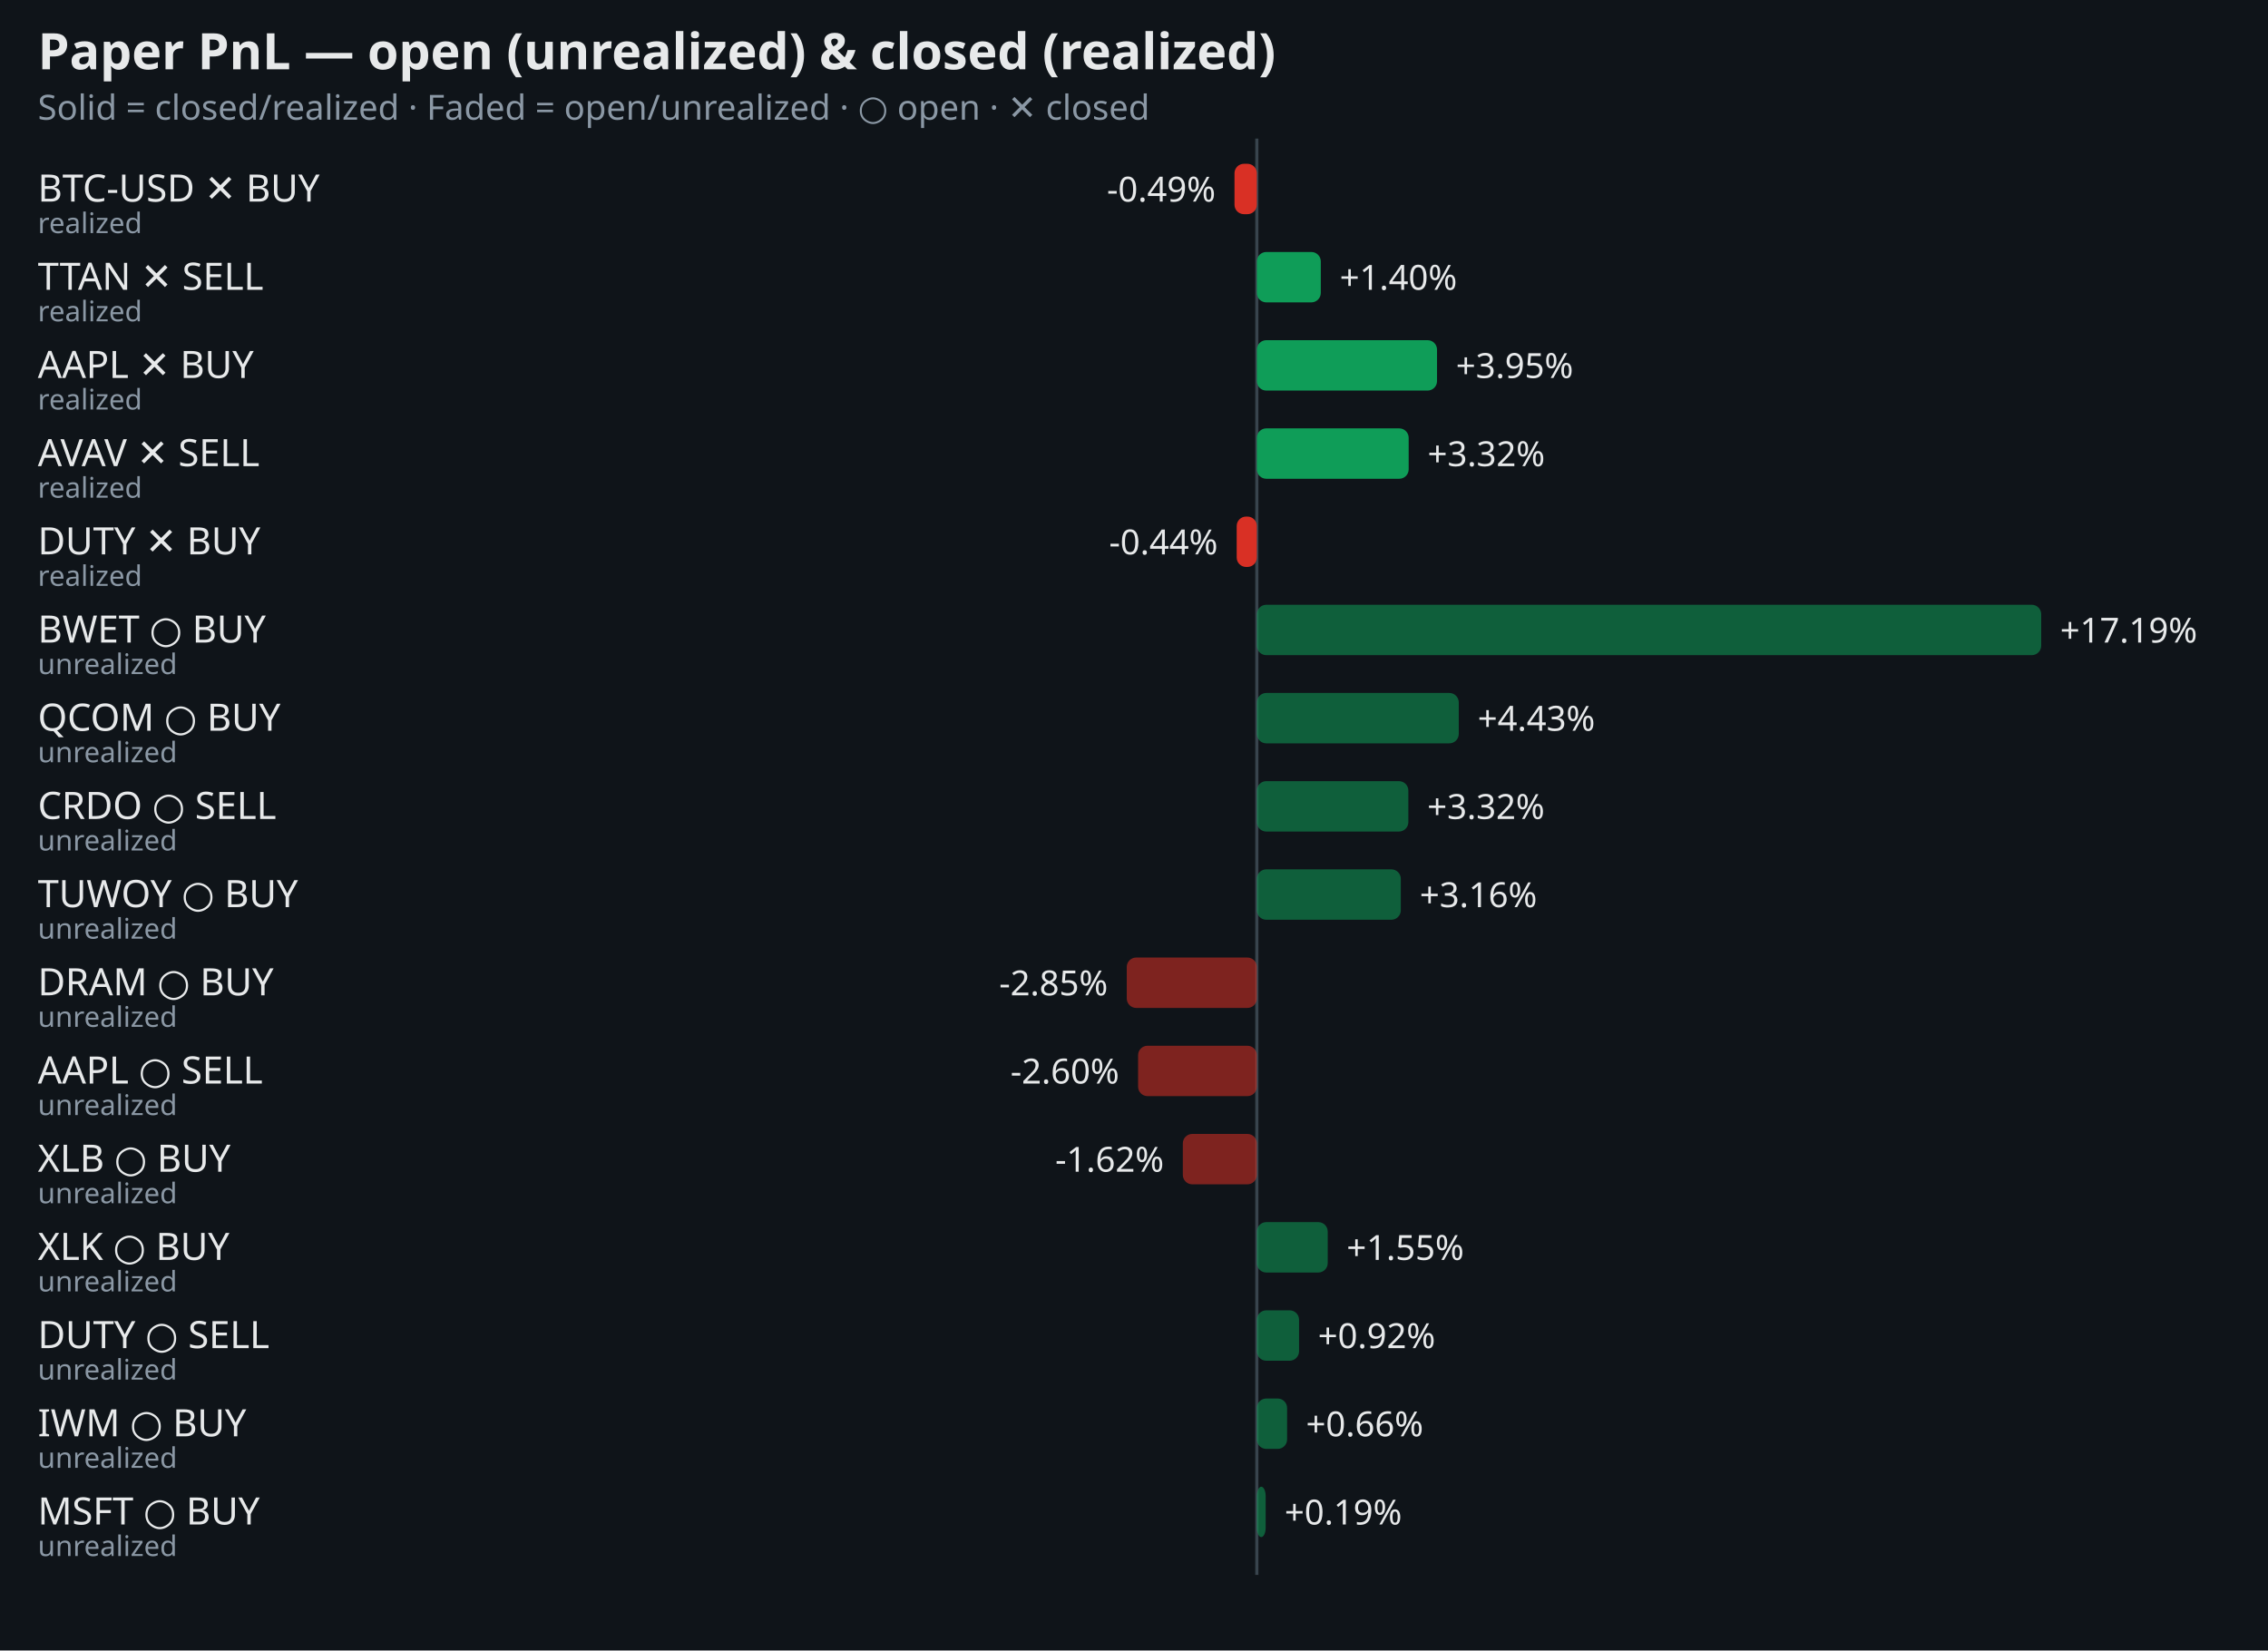
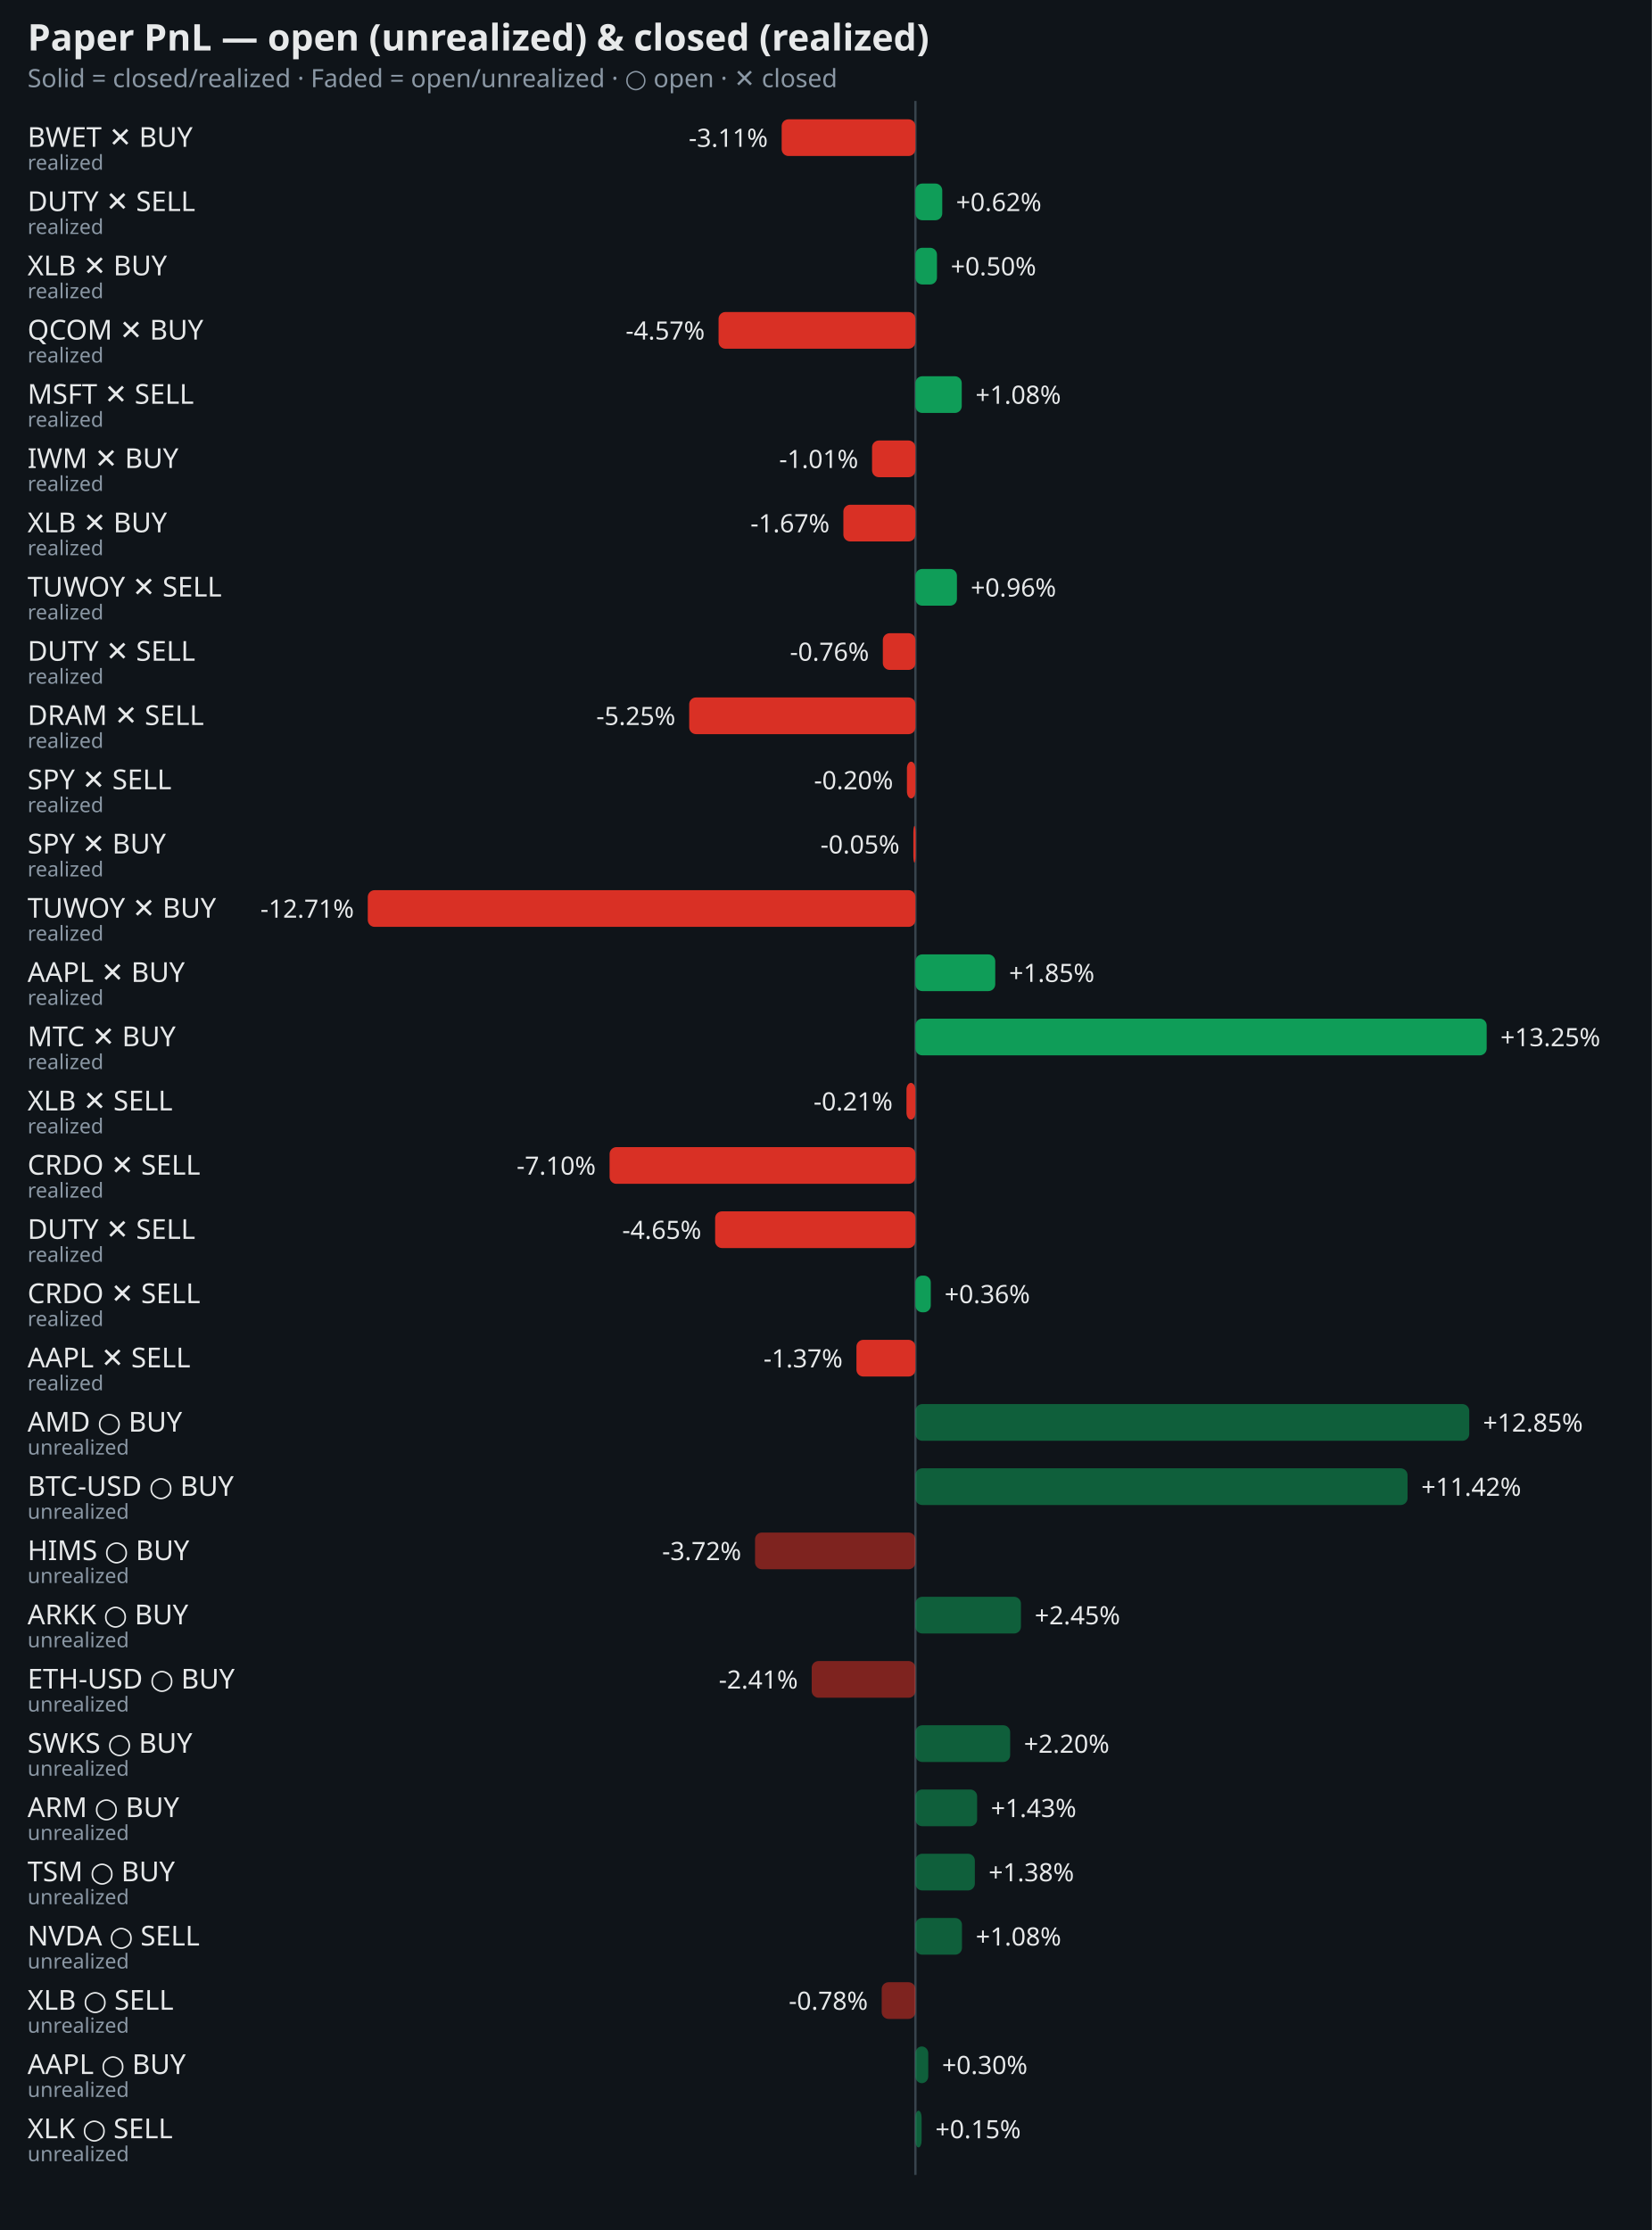
- <svg xmlns="http://www.w3.org/2000/svg" width="720" height="524" viewBox="0 0 720 524">
-   <rect width="720" height="524" fill="#0f1419" />
+ <svg xmlns="http://www.w3.org/2000/svg" width="720" height="972" viewBox="0 0 720 972">
+   <rect width="720" height="972" fill="#0f1419" />
  <text x="12" y="22" fill="#e7e9ea" font-family="ui-sans-serif,system-ui,sans-serif" font-size="16" font-weight="600">Paper PnL — open (unrealized) &amp; closed (realized)</text>
  <text x="12" y="38" fill="#8b98a5" font-family="ui-sans-serif,system-ui,sans-serif" font-size="11">Solid = closed/realized · Faded = open/unrealized · ○ open · ✕ closed</text>
-   <line x1="399" y1="44" x2="399" y2="500" stroke="#38444d" stroke-width="1" />
-   <text x="12" y="64" fill="#e7e9ea" font-family="ui-sans-serif,system-ui,sans-serif" font-size="12">BTC-USD ✕ BUY</text>
+   <line x1="399" y1="44" x2="399" y2="948" stroke="#38444d" stroke-width="1" />
+   <text x="12" y="64" fill="#e7e9ea" font-family="ui-sans-serif,system-ui,sans-serif" font-size="12">BWET ✕ BUY</text>
  <text x="12" y="74" fill="#8b98a5" font-family="ui-sans-serif,system-ui,sans-serif" font-size="9">realized</text>
-   <rect x="391.9" y="52" width="7.1" height="16" rx="3" fill="#d93025" opacity="1" />
-   <text x="385.9" y="64" text-anchor="end" fill="#e7e9ea" font-family="ui-sans-serif,system-ui,sans-serif" font-size="11">-0.49%</text>
-   <text x="12" y="92" fill="#e7e9ea" font-family="ui-sans-serif,system-ui,sans-serif" font-size="12">TTAN ✕ SELL</text>
+   <rect x="340.7" y="52" width="58.3" height="16" rx="3" fill="#d93025" opacity="1" />
+   <text x="334.7" y="64" text-anchor="end" fill="#e7e9ea" font-family="ui-sans-serif,system-ui,sans-serif" font-size="11">-3.11%</text>
+   <text x="12" y="92" fill="#e7e9ea" font-family="ui-sans-serif,system-ui,sans-serif" font-size="12">DUTY ✕ SELL</text>
  <text x="12" y="102" fill="#8b98a5" font-family="ui-sans-serif,system-ui,sans-serif" font-size="9">realized</text>
-   <rect x="399.0" y="80" width="20.3" height="16" rx="3" fill="#0f9d58" opacity="1" />
-   <text x="425.3" y="92" text-anchor="start" fill="#e7e9ea" font-family="ui-sans-serif,system-ui,sans-serif" font-size="11">+1.40%</text>
-   <text x="12" y="120" fill="#e7e9ea" font-family="ui-sans-serif,system-ui,sans-serif" font-size="12">AAPL ✕ BUY</text>
+   <rect x="399.0" y="80" width="11.7" height="16" rx="3" fill="#0f9d58" opacity="1" />
+   <text x="416.7" y="92" text-anchor="start" fill="#e7e9ea" font-family="ui-sans-serif,system-ui,sans-serif" font-size="11">+0.62%</text>
+   <text x="12" y="120" fill="#e7e9ea" font-family="ui-sans-serif,system-ui,sans-serif" font-size="12">XLB ✕ BUY</text>
  <text x="12" y="130" fill="#8b98a5" font-family="ui-sans-serif,system-ui,sans-serif" font-size="9">realized</text>
-   <rect x="399.0" y="108" width="57.2" height="16" rx="3" fill="#0f9d58" opacity="1" />
-   <text x="462.2" y="120" text-anchor="start" fill="#e7e9ea" font-family="ui-sans-serif,system-ui,sans-serif" font-size="11">+3.95%</text>
-   <text x="12" y="148" fill="#e7e9ea" font-family="ui-sans-serif,system-ui,sans-serif" font-size="12">AVAV ✕ SELL</text>
+   <rect x="399.0" y="108" width="9.4" height="16" rx="3" fill="#0f9d58" opacity="1" />
+   <text x="414.4" y="120" text-anchor="start" fill="#e7e9ea" font-family="ui-sans-serif,system-ui,sans-serif" font-size="11">+0.50%</text>
+   <text x="12" y="148" fill="#e7e9ea" font-family="ui-sans-serif,system-ui,sans-serif" font-size="12">QCOM ✕ BUY</text>
  <text x="12" y="158" fill="#8b98a5" font-family="ui-sans-serif,system-ui,sans-serif" font-size="9">realized</text>
-   <rect x="399.0" y="136" width="48.2" height="16" rx="3" fill="#0f9d58" opacity="1" />
-   <text x="453.2" y="148" text-anchor="start" fill="#e7e9ea" font-family="ui-sans-serif,system-ui,sans-serif" font-size="11">+3.32%</text>
-   <text x="12" y="176" fill="#e7e9ea" font-family="ui-sans-serif,system-ui,sans-serif" font-size="12">DUTY ✕ BUY</text>
+   <rect x="313.2" y="136" width="85.8" height="16" rx="3" fill="#d93025" opacity="1" />
+   <text x="307.2" y="148" text-anchor="end" fill="#e7e9ea" font-family="ui-sans-serif,system-ui,sans-serif" font-size="11">-4.57%</text>
+   <text x="12" y="176" fill="#e7e9ea" font-family="ui-sans-serif,system-ui,sans-serif" font-size="12">MSFT ✕ SELL</text>
  <text x="12" y="186" fill="#8b98a5" font-family="ui-sans-serif,system-ui,sans-serif" font-size="9">realized</text>
-   <rect x="392.6" y="164" width="6.4" height="16" rx="3" fill="#d93025" opacity="1" />
-   <text x="386.6" y="176" text-anchor="end" fill="#e7e9ea" font-family="ui-sans-serif,system-ui,sans-serif" font-size="11">-0.44%</text>
-   <text x="12" y="204" fill="#e7e9ea" font-family="ui-sans-serif,system-ui,sans-serif" font-size="12">BWET ○ BUY</text>
-   <text x="12" y="214" fill="#8b98a5" font-family="ui-sans-serif,system-ui,sans-serif" font-size="9">unrealized</text>
-   <rect x="399.0" y="192" width="249.0" height="16" rx="3" fill="#0f9d58" opacity="0.55" />
-   <text x="654.0" y="204" text-anchor="start" fill="#e7e9ea" font-family="ui-sans-serif,system-ui,sans-serif" font-size="11">+17.19%</text>
-   <text x="12" y="232" fill="#e7e9ea" font-family="ui-sans-serif,system-ui,sans-serif" font-size="12">QCOM ○ BUY</text>
-   <text x="12" y="242" fill="#8b98a5" font-family="ui-sans-serif,system-ui,sans-serif" font-size="9">unrealized</text>
-   <rect x="399.0" y="220" width="64.1" height="16" rx="3" fill="#0f9d58" opacity="0.55" />
-   <text x="469.1" y="232" text-anchor="start" fill="#e7e9ea" font-family="ui-sans-serif,system-ui,sans-serif" font-size="11">+4.43%</text>
-   <text x="12" y="260" fill="#e7e9ea" font-family="ui-sans-serif,system-ui,sans-serif" font-size="12">CRDO ○ SELL</text>
-   <text x="12" y="270" fill="#8b98a5" font-family="ui-sans-serif,system-ui,sans-serif" font-size="9">unrealized</text>
-   <rect x="399.0" y="248" width="48.1" height="16" rx="3" fill="#0f9d58" opacity="0.55" />
-   <text x="453.1" y="260" text-anchor="start" fill="#e7e9ea" font-family="ui-sans-serif,system-ui,sans-serif" font-size="11">+3.32%</text>
-   <text x="12" y="288" fill="#e7e9ea" font-family="ui-sans-serif,system-ui,sans-serif" font-size="12">TUWOY ○ BUY</text>
-   <text x="12" y="298" fill="#8b98a5" font-family="ui-sans-serif,system-ui,sans-serif" font-size="9">unrealized</text>
-   <rect x="399.0" y="276" width="45.7" height="16" rx="3" fill="#0f9d58" opacity="0.55" />
-   <text x="450.7" y="288" text-anchor="start" fill="#e7e9ea" font-family="ui-sans-serif,system-ui,sans-serif" font-size="11">+3.16%</text>
-   <text x="12" y="316" fill="#e7e9ea" font-family="ui-sans-serif,system-ui,sans-serif" font-size="12">DRAM ○ BUY</text>
-   <text x="12" y="326" fill="#8b98a5" font-family="ui-sans-serif,system-ui,sans-serif" font-size="9">unrealized</text>
-   <rect x="357.7" y="304" width="41.3" height="16" rx="3" fill="#d93025" opacity="0.55" />
-   <text x="351.7" y="316" text-anchor="end" fill="#e7e9ea" font-family="ui-sans-serif,system-ui,sans-serif" font-size="11">-2.85%</text>
-   <text x="12" y="344" fill="#e7e9ea" font-family="ui-sans-serif,system-ui,sans-serif" font-size="12">AAPL ○ SELL</text>
-   <text x="12" y="354" fill="#8b98a5" font-family="ui-sans-serif,system-ui,sans-serif" font-size="9">unrealized</text>
-   <rect x="361.3" y="332" width="37.7" height="16" rx="3" fill="#d93025" opacity="0.55" />
-   <text x="355.3" y="344" text-anchor="end" fill="#e7e9ea" font-family="ui-sans-serif,system-ui,sans-serif" font-size="11">-2.60%</text>
-   <text x="12" y="372" fill="#e7e9ea" font-family="ui-sans-serif,system-ui,sans-serif" font-size="12">XLB ○ BUY</text>
-   <text x="12" y="382" fill="#8b98a5" font-family="ui-sans-serif,system-ui,sans-serif" font-size="9">unrealized</text>
-   <rect x="375.5" y="360" width="23.5" height="16" rx="3" fill="#d93025" opacity="0.55" />
-   <text x="369.5" y="372" text-anchor="end" fill="#e7e9ea" font-family="ui-sans-serif,system-ui,sans-serif" font-size="11">-1.62%</text>
-   <text x="12" y="400" fill="#e7e9ea" font-family="ui-sans-serif,system-ui,sans-serif" font-size="12">XLK ○ BUY</text>
-   <text x="12" y="410" fill="#8b98a5" font-family="ui-sans-serif,system-ui,sans-serif" font-size="9">unrealized</text>
-   <rect x="399.0" y="388" width="22.5" height="16" rx="3" fill="#0f9d58" opacity="0.55" />
-   <text x="427.5" y="400" text-anchor="start" fill="#e7e9ea" font-family="ui-sans-serif,system-ui,sans-serif" font-size="11">+1.55%</text>
-   <text x="12" y="428" fill="#e7e9ea" font-family="ui-sans-serif,system-ui,sans-serif" font-size="12">DUTY ○ SELL</text>
-   <text x="12" y="438" fill="#8b98a5" font-family="ui-sans-serif,system-ui,sans-serif" font-size="9">unrealized</text>
-   <rect x="399.0" y="416" width="13.4" height="16" rx="3" fill="#0f9d58" opacity="0.55" />
-   <text x="418.4" y="428" text-anchor="start" fill="#e7e9ea" font-family="ui-sans-serif,system-ui,sans-serif" font-size="11">+0.92%</text>
-   <text x="12" y="456" fill="#e7e9ea" font-family="ui-sans-serif,system-ui,sans-serif" font-size="12">IWM ○ BUY</text>
-   <text x="12" y="466" fill="#8b98a5" font-family="ui-sans-serif,system-ui,sans-serif" font-size="9">unrealized</text>
-   <rect x="399.0" y="444" width="9.6" height="16" rx="3" fill="#0f9d58" opacity="0.55" />
-   <text x="414.6" y="456" text-anchor="start" fill="#e7e9ea" font-family="ui-sans-serif,system-ui,sans-serif" font-size="11">+0.66%</text>
-   <text x="12" y="484" fill="#e7e9ea" font-family="ui-sans-serif,system-ui,sans-serif" font-size="12">MSFT ○ BUY</text>
-   <text x="12" y="494" fill="#8b98a5" font-family="ui-sans-serif,system-ui,sans-serif" font-size="9">unrealized</text>
-   <rect x="399.0" y="472" width="2.8" height="16" rx="3" fill="#0f9d58" opacity="0.55" />
-   <text x="407.8" y="484" text-anchor="start" fill="#e7e9ea" font-family="ui-sans-serif,system-ui,sans-serif" font-size="11">+0.19%</text>
+   <rect x="399.0" y="164" width="20.2" height="16" rx="3" fill="#0f9d58" opacity="1" />
+   <text x="425.2" y="176" text-anchor="start" fill="#e7e9ea" font-family="ui-sans-serif,system-ui,sans-serif" font-size="11">+1.08%</text>
+   <text x="12" y="204" fill="#e7e9ea" font-family="ui-sans-serif,system-ui,sans-serif" font-size="12">IWM ✕ BUY</text>
+   <text x="12" y="214" fill="#8b98a5" font-family="ui-sans-serif,system-ui,sans-serif" font-size="9">realized</text>
+   <rect x="380.1" y="192" width="18.9" height="16" rx="3" fill="#d93025" opacity="1" />
+   <text x="374.1" y="204" text-anchor="end" fill="#e7e9ea" font-family="ui-sans-serif,system-ui,sans-serif" font-size="11">-1.01%</text>
+   <text x="12" y="232" fill="#e7e9ea" font-family="ui-sans-serif,system-ui,sans-serif" font-size="12">XLB ✕ BUY</text>
+   <text x="12" y="242" fill="#8b98a5" font-family="ui-sans-serif,system-ui,sans-serif" font-size="9">realized</text>
+   <rect x="367.6" y="220" width="31.4" height="16" rx="3" fill="#d93025" opacity="1" />
+   <text x="361.6" y="232" text-anchor="end" fill="#e7e9ea" font-family="ui-sans-serif,system-ui,sans-serif" font-size="11">-1.67%</text>
+   <text x="12" y="260" fill="#e7e9ea" font-family="ui-sans-serif,system-ui,sans-serif" font-size="12">TUWOY ✕ SELL</text>
+   <text x="12" y="270" fill="#8b98a5" font-family="ui-sans-serif,system-ui,sans-serif" font-size="9">realized</text>
+   <rect x="399.0" y="248" width="18.1" height="16" rx="3" fill="#0f9d58" opacity="1" />
+   <text x="423.1" y="260" text-anchor="start" fill="#e7e9ea" font-family="ui-sans-serif,system-ui,sans-serif" font-size="11">+0.96%</text>
+   <text x="12" y="288" fill="#e7e9ea" font-family="ui-sans-serif,system-ui,sans-serif" font-size="12">DUTY ✕ SELL</text>
+   <text x="12" y="298" fill="#8b98a5" font-family="ui-sans-serif,system-ui,sans-serif" font-size="9">realized</text>
+   <rect x="384.8" y="276" width="14.2" height="16" rx="3" fill="#d93025" opacity="1" />
+   <text x="378.8" y="288" text-anchor="end" fill="#e7e9ea" font-family="ui-sans-serif,system-ui,sans-serif" font-size="11">-0.76%</text>
+   <text x="12" y="316" fill="#e7e9ea" font-family="ui-sans-serif,system-ui,sans-serif" font-size="12">DRAM ✕ SELL</text>
+   <text x="12" y="326" fill="#8b98a5" font-family="ui-sans-serif,system-ui,sans-serif" font-size="9">realized</text>
+   <rect x="300.4" y="304" width="98.6" height="16" rx="3" fill="#d93025" opacity="1" />
+   <text x="294.4" y="316" text-anchor="end" fill="#e7e9ea" font-family="ui-sans-serif,system-ui,sans-serif" font-size="11">-5.25%</text>
+   <text x="12" y="344" fill="#e7e9ea" font-family="ui-sans-serif,system-ui,sans-serif" font-size="12">SPY ✕ SELL</text>
+   <text x="12" y="354" fill="#8b98a5" font-family="ui-sans-serif,system-ui,sans-serif" font-size="9">realized</text>
+   <rect x="395.3" y="332" width="3.7" height="16" rx="3" fill="#d93025" opacity="1" />
+   <text x="389.3" y="344" text-anchor="end" fill="#e7e9ea" font-family="ui-sans-serif,system-ui,sans-serif" font-size="11">-0.20%</text>
+   <text x="12" y="372" fill="#e7e9ea" font-family="ui-sans-serif,system-ui,sans-serif" font-size="12">SPY ✕ BUY</text>
+   <text x="12" y="382" fill="#8b98a5" font-family="ui-sans-serif,system-ui,sans-serif" font-size="9">realized</text>
+   <rect x="398.1" y="360" width="1.0" height="16" rx="3" fill="#d93025" opacity="1" />
+   <text x="392.1" y="372" text-anchor="end" fill="#e7e9ea" font-family="ui-sans-serif,system-ui,sans-serif" font-size="11">-0.05%</text>
+   <text x="12" y="400" fill="#e7e9ea" font-family="ui-sans-serif,system-ui,sans-serif" font-size="12">TUWOY ✕ BUY</text>
+   <text x="12" y="410" fill="#8b98a5" font-family="ui-sans-serif,system-ui,sans-serif" font-size="9">realized</text>
+   <rect x="160.3" y="388" width="238.7" height="16" rx="3" fill="#d93025" opacity="1" />
+   <text x="154.3" y="400" text-anchor="end" fill="#e7e9ea" font-family="ui-sans-serif,system-ui,sans-serif" font-size="11">-12.71%</text>
+   <text x="12" y="428" fill="#e7e9ea" font-family="ui-sans-serif,system-ui,sans-serif" font-size="12">AAPL ✕ BUY</text>
+   <text x="12" y="438" fill="#8b98a5" font-family="ui-sans-serif,system-ui,sans-serif" font-size="9">realized</text>
+   <rect x="399.0" y="416" width="34.8" height="16" rx="3" fill="#0f9d58" opacity="1" />
+   <text x="439.8" y="428" text-anchor="start" fill="#e7e9ea" font-family="ui-sans-serif,system-ui,sans-serif" font-size="11">+1.85%</text>
+   <text x="12" y="456" fill="#e7e9ea" font-family="ui-sans-serif,system-ui,sans-serif" font-size="12">MTC ✕ BUY</text>
+   <text x="12" y="466" fill="#8b98a5" font-family="ui-sans-serif,system-ui,sans-serif" font-size="9">realized</text>
+   <rect x="399.0" y="444" width="249.0" height="16" rx="3" fill="#0f9d58" opacity="1" />
+   <text x="654.0" y="456" text-anchor="start" fill="#e7e9ea" font-family="ui-sans-serif,system-ui,sans-serif" font-size="11">+13.25%</text>
+   <text x="12" y="484" fill="#e7e9ea" font-family="ui-sans-serif,system-ui,sans-serif" font-size="12">XLB ✕ SELL</text>
+   <text x="12" y="494" fill="#8b98a5" font-family="ui-sans-serif,system-ui,sans-serif" font-size="9">realized</text>
+   <rect x="395.1" y="472" width="3.9" height="16" rx="3" fill="#d93025" opacity="1" />
+   <text x="389.1" y="484" text-anchor="end" fill="#e7e9ea" font-family="ui-sans-serif,system-ui,sans-serif" font-size="11">-0.21%</text>
+   <text x="12" y="512" fill="#e7e9ea" font-family="ui-sans-serif,system-ui,sans-serif" font-size="12">CRDO ✕ SELL</text>
+   <text x="12" y="522" fill="#8b98a5" font-family="ui-sans-serif,system-ui,sans-serif" font-size="9">realized</text>
+   <rect x="265.7" y="500" width="133.3" height="16" rx="3" fill="#d93025" opacity="1" />
+   <text x="259.7" y="512" text-anchor="end" fill="#e7e9ea" font-family="ui-sans-serif,system-ui,sans-serif" font-size="11">-7.10%</text>
+   <text x="12" y="540" fill="#e7e9ea" font-family="ui-sans-serif,system-ui,sans-serif" font-size="12">DUTY ✕ SELL</text>
+   <text x="12" y="550" fill="#8b98a5" font-family="ui-sans-serif,system-ui,sans-serif" font-size="9">realized</text>
+   <rect x="311.7" y="528" width="87.3" height="16" rx="3" fill="#d93025" opacity="1" />
+   <text x="305.7" y="540" text-anchor="end" fill="#e7e9ea" font-family="ui-sans-serif,system-ui,sans-serif" font-size="11">-4.65%</text>
+   <text x="12" y="568" fill="#e7e9ea" font-family="ui-sans-serif,system-ui,sans-serif" font-size="12">CRDO ✕ SELL</text>
+   <text x="12" y="578" fill="#8b98a5" font-family="ui-sans-serif,system-ui,sans-serif" font-size="9">realized</text>
+   <rect x="399.0" y="556" width="6.7" height="16" rx="3" fill="#0f9d58" opacity="1" />
+   <text x="411.7" y="568" text-anchor="start" fill="#e7e9ea" font-family="ui-sans-serif,system-ui,sans-serif" font-size="11">+0.36%</text>
+   <text x="12" y="596" fill="#e7e9ea" font-family="ui-sans-serif,system-ui,sans-serif" font-size="12">AAPL ✕ SELL</text>
+   <text x="12" y="606" fill="#8b98a5" font-family="ui-sans-serif,system-ui,sans-serif" font-size="9">realized</text>
+   <rect x="373.3" y="584" width="25.7" height="16" rx="3" fill="#d93025" opacity="1" />
+   <text x="367.3" y="596" text-anchor="end" fill="#e7e9ea" font-family="ui-sans-serif,system-ui,sans-serif" font-size="11">-1.37%</text>
+   <text x="12" y="624" fill="#e7e9ea" font-family="ui-sans-serif,system-ui,sans-serif" font-size="12">AMD ○ BUY</text>
+   <text x="12" y="634" fill="#8b98a5" font-family="ui-sans-serif,system-ui,sans-serif" font-size="9">unrealized</text>
+   <rect x="399.0" y="612" width="241.4" height="16" rx="3" fill="#0f9d58" opacity="0.55" />
+   <text x="646.4" y="624" text-anchor="start" fill="#e7e9ea" font-family="ui-sans-serif,system-ui,sans-serif" font-size="11">+12.85%</text>
+   <text x="12" y="652" fill="#e7e9ea" font-family="ui-sans-serif,system-ui,sans-serif" font-size="12">BTC-USD ○ BUY</text>
+   <text x="12" y="662" fill="#8b98a5" font-family="ui-sans-serif,system-ui,sans-serif" font-size="9">unrealized</text>
+   <rect x="399.0" y="640" width="214.5" height="16" rx="3" fill="#0f9d58" opacity="0.55" />
+   <text x="619.5" y="652" text-anchor="start" fill="#e7e9ea" font-family="ui-sans-serif,system-ui,sans-serif" font-size="11">+11.42%</text>
+   <text x="12" y="680" fill="#e7e9ea" font-family="ui-sans-serif,system-ui,sans-serif" font-size="12">HIMS ○ BUY</text>
+   <text x="12" y="690" fill="#8b98a5" font-family="ui-sans-serif,system-ui,sans-serif" font-size="9">unrealized</text>
+   <rect x="329.1" y="668" width="69.9" height="16" rx="3" fill="#d93025" opacity="0.55" />
+   <text x="323.1" y="680" text-anchor="end" fill="#e7e9ea" font-family="ui-sans-serif,system-ui,sans-serif" font-size="11">-3.72%</text>
+   <text x="12" y="708" fill="#e7e9ea" font-family="ui-sans-serif,system-ui,sans-serif" font-size="12">ARKK ○ BUY</text>
+   <text x="12" y="718" fill="#8b98a5" font-family="ui-sans-serif,system-ui,sans-serif" font-size="9">unrealized</text>
+   <rect x="399.0" y="696" width="46.0" height="16" rx="3" fill="#0f9d58" opacity="0.55" />
+   <text x="451.0" y="708" text-anchor="start" fill="#e7e9ea" font-family="ui-sans-serif,system-ui,sans-serif" font-size="11">+2.45%</text>
+   <text x="12" y="736" fill="#e7e9ea" font-family="ui-sans-serif,system-ui,sans-serif" font-size="12">ETH-USD ○ BUY</text>
+   <text x="12" y="746" fill="#8b98a5" font-family="ui-sans-serif,system-ui,sans-serif" font-size="9">unrealized</text>
+   <rect x="353.8" y="724" width="45.2" height="16" rx="3" fill="#d93025" opacity="0.55" />
+   <text x="347.8" y="736" text-anchor="end" fill="#e7e9ea" font-family="ui-sans-serif,system-ui,sans-serif" font-size="11">-2.41%</text>
+   <text x="12" y="764" fill="#e7e9ea" font-family="ui-sans-serif,system-ui,sans-serif" font-size="12">SWKS ○ BUY</text>
+   <text x="12" y="774" fill="#8b98a5" font-family="ui-sans-serif,system-ui,sans-serif" font-size="9">unrealized</text>
+   <rect x="399.0" y="752" width="41.3" height="16" rx="3" fill="#0f9d58" opacity="0.55" />
+   <text x="446.3" y="764" text-anchor="start" fill="#e7e9ea" font-family="ui-sans-serif,system-ui,sans-serif" font-size="11">+2.20%</text>
+   <text x="12" y="792" fill="#e7e9ea" font-family="ui-sans-serif,system-ui,sans-serif" font-size="12">ARM ○ BUY</text>
+   <text x="12" y="802" fill="#8b98a5" font-family="ui-sans-serif,system-ui,sans-serif" font-size="9">unrealized</text>
+   <rect x="399.0" y="780" width="26.9" height="16" rx="3" fill="#0f9d58" opacity="0.55" />
+   <text x="431.9" y="792" text-anchor="start" fill="#e7e9ea" font-family="ui-sans-serif,system-ui,sans-serif" font-size="11">+1.43%</text>
+   <text x="12" y="820" fill="#e7e9ea" font-family="ui-sans-serif,system-ui,sans-serif" font-size="12">TSM ○ BUY</text>
+   <text x="12" y="830" fill="#8b98a5" font-family="ui-sans-serif,system-ui,sans-serif" font-size="9">unrealized</text>
+   <rect x="399.0" y="808" width="25.9" height="16" rx="3" fill="#0f9d58" opacity="0.55" />
+   <text x="430.9" y="820" text-anchor="start" fill="#e7e9ea" font-family="ui-sans-serif,system-ui,sans-serif" font-size="11">+1.38%</text>
+   <text x="12" y="848" fill="#e7e9ea" font-family="ui-sans-serif,system-ui,sans-serif" font-size="12">NVDA ○ SELL</text>
+   <text x="12" y="858" fill="#8b98a5" font-family="ui-sans-serif,system-ui,sans-serif" font-size="9">unrealized</text>
+   <rect x="399.0" y="836" width="20.3" height="16" rx="3" fill="#0f9d58" opacity="0.55" />
+   <text x="425.3" y="848" text-anchor="start" fill="#e7e9ea" font-family="ui-sans-serif,system-ui,sans-serif" font-size="11">+1.08%</text>
+   <text x="12" y="876" fill="#e7e9ea" font-family="ui-sans-serif,system-ui,sans-serif" font-size="12">XLB ○ SELL</text>
+   <text x="12" y="886" fill="#8b98a5" font-family="ui-sans-serif,system-ui,sans-serif" font-size="9">unrealized</text>
+   <rect x="384.3" y="864" width="14.7" height="16" rx="3" fill="#d93025" opacity="0.55" />
+   <text x="378.3" y="876" text-anchor="end" fill="#e7e9ea" font-family="ui-sans-serif,system-ui,sans-serif" font-size="11">-0.78%</text>
+   <text x="12" y="904" fill="#e7e9ea" font-family="ui-sans-serif,system-ui,sans-serif" font-size="12">AAPL ○ BUY</text>
+   <text x="12" y="914" fill="#8b98a5" font-family="ui-sans-serif,system-ui,sans-serif" font-size="9">unrealized</text>
+   <rect x="399.0" y="892" width="5.6" height="16" rx="3" fill="#0f9d58" opacity="0.55" />
+   <text x="410.6" y="904" text-anchor="start" fill="#e7e9ea" font-family="ui-sans-serif,system-ui,sans-serif" font-size="11">+0.30%</text>
+   <text x="12" y="932" fill="#e7e9ea" font-family="ui-sans-serif,system-ui,sans-serif" font-size="12">XLK ○ SELL</text>
+   <text x="12" y="942" fill="#8b98a5" font-family="ui-sans-serif,system-ui,sans-serif" font-size="9">unrealized</text>
+   <rect x="399.0" y="920" width="2.7" height="16" rx="3" fill="#0f9d58" opacity="0.55" />
+   <text x="407.7" y="932" text-anchor="start" fill="#e7e9ea" font-family="ui-sans-serif,system-ui,sans-serif" font-size="11">+0.15%</text>
</svg>
